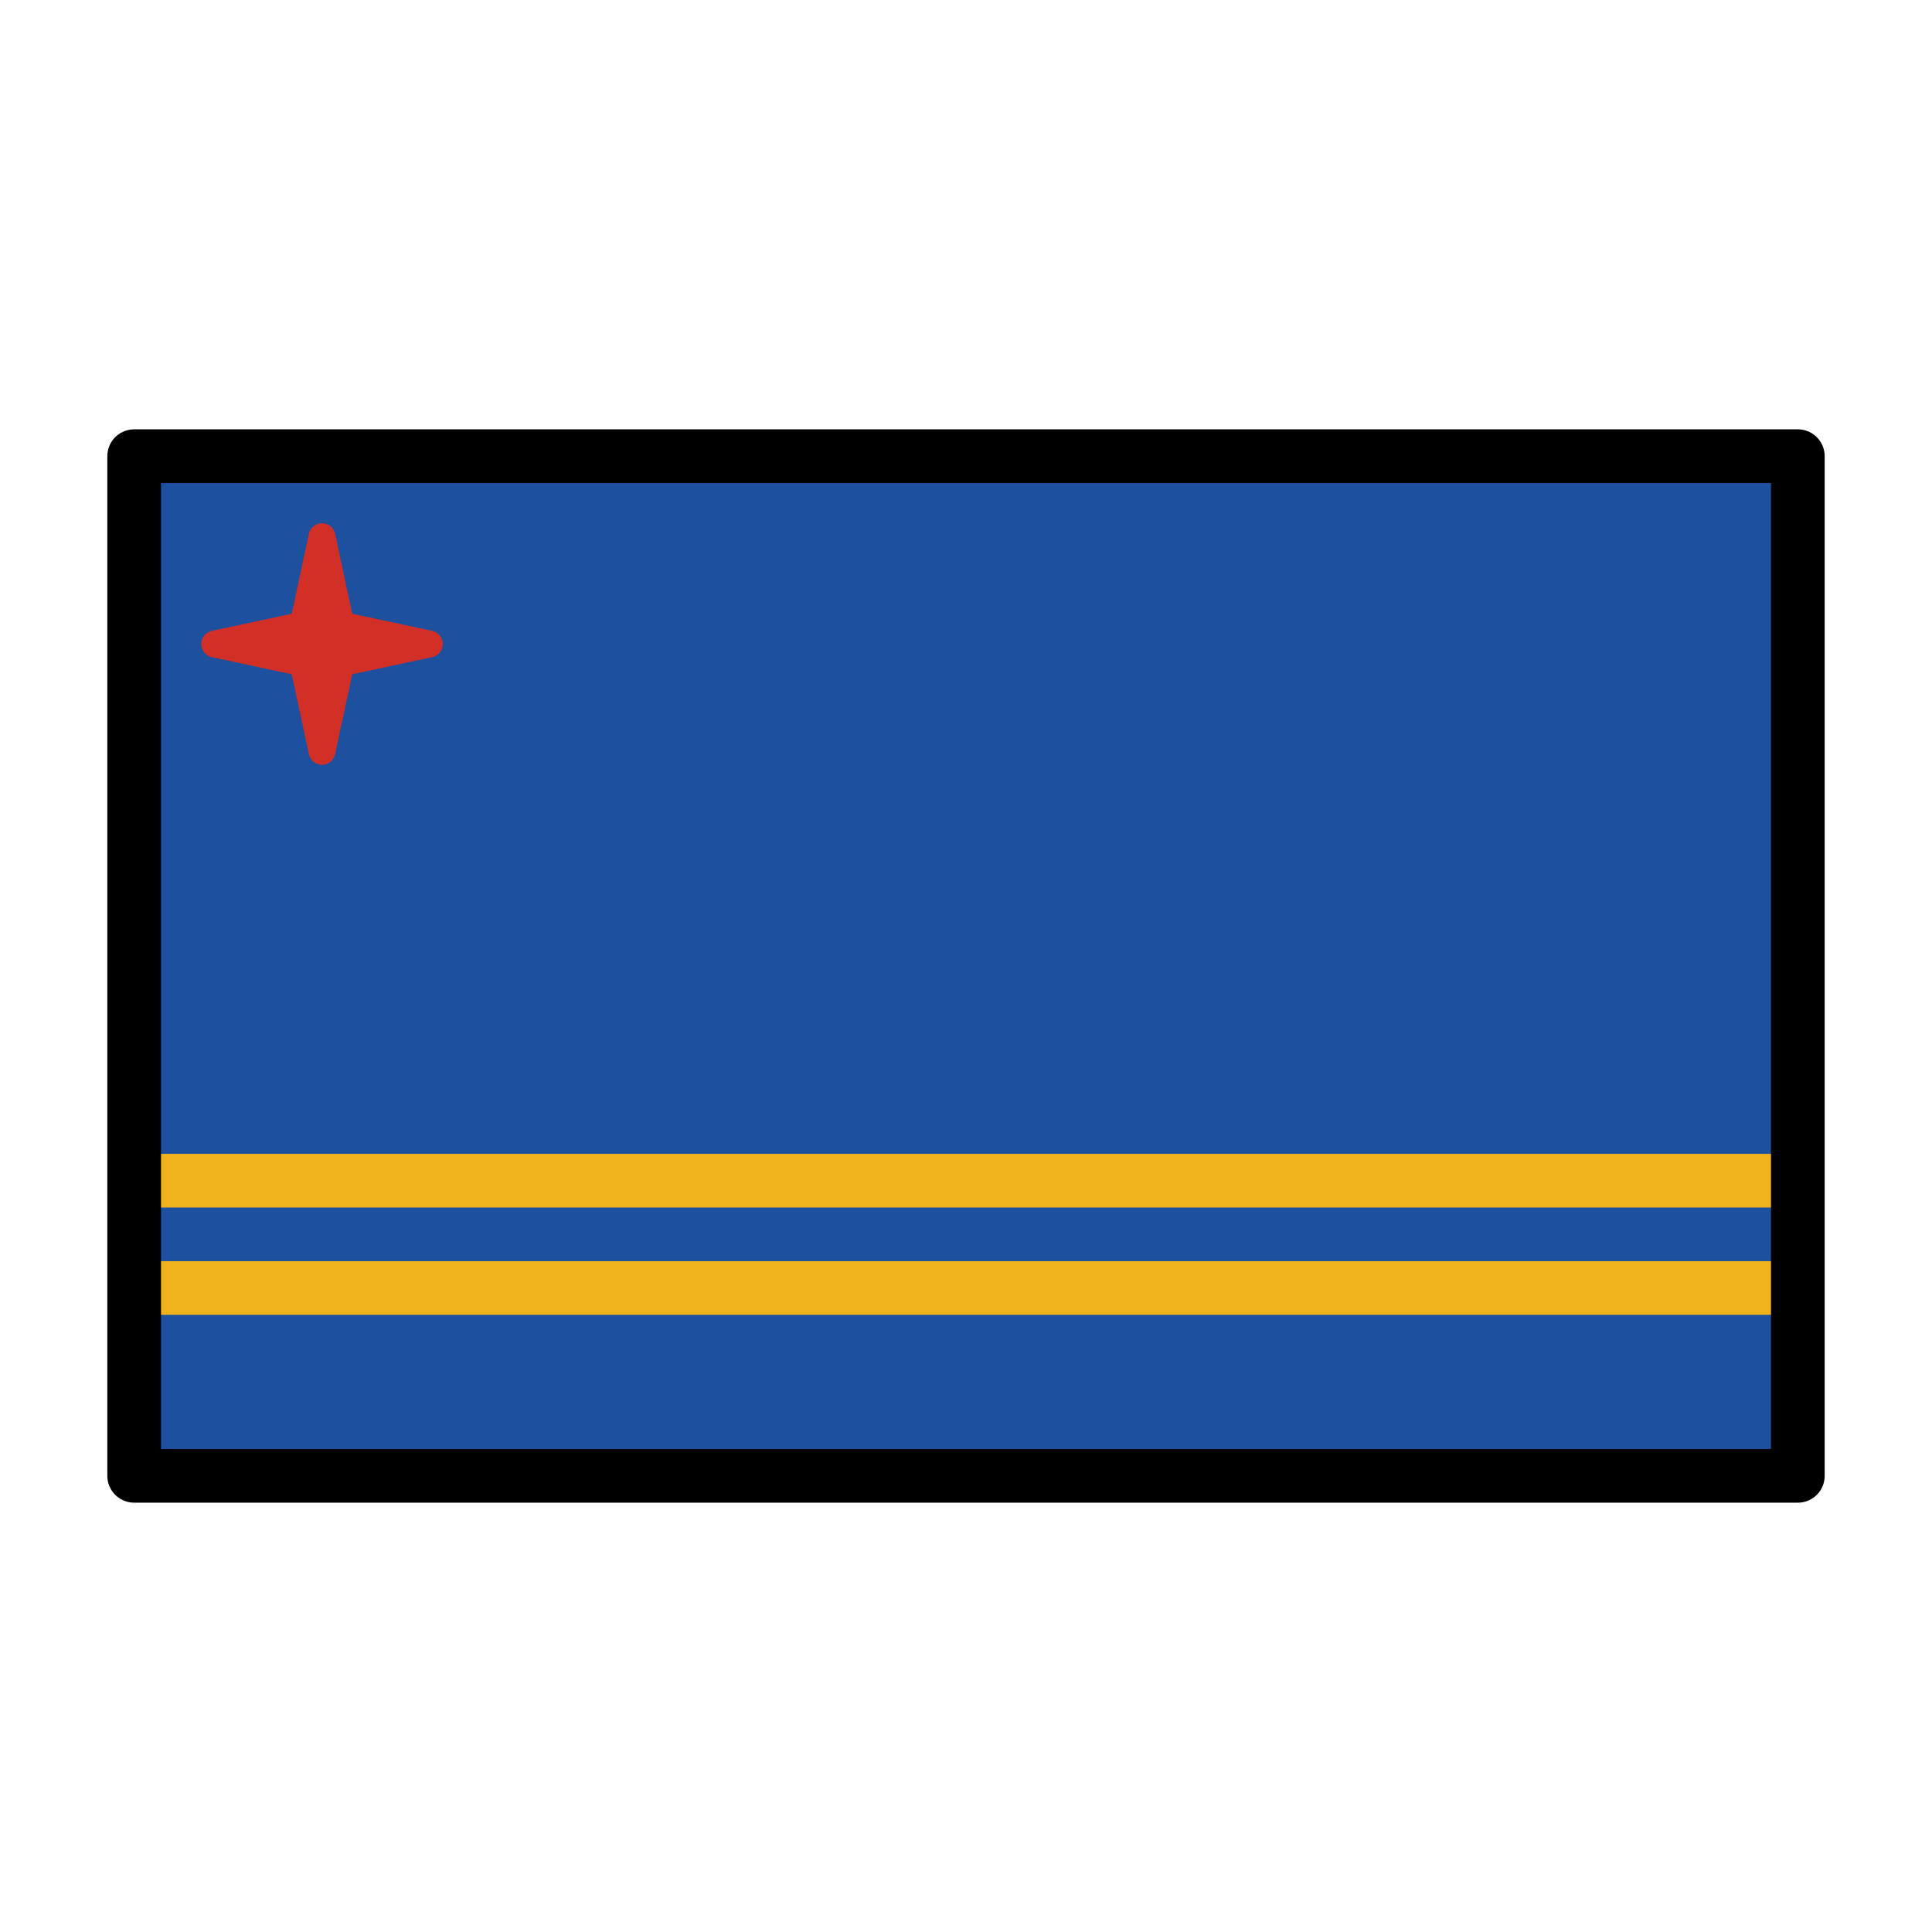
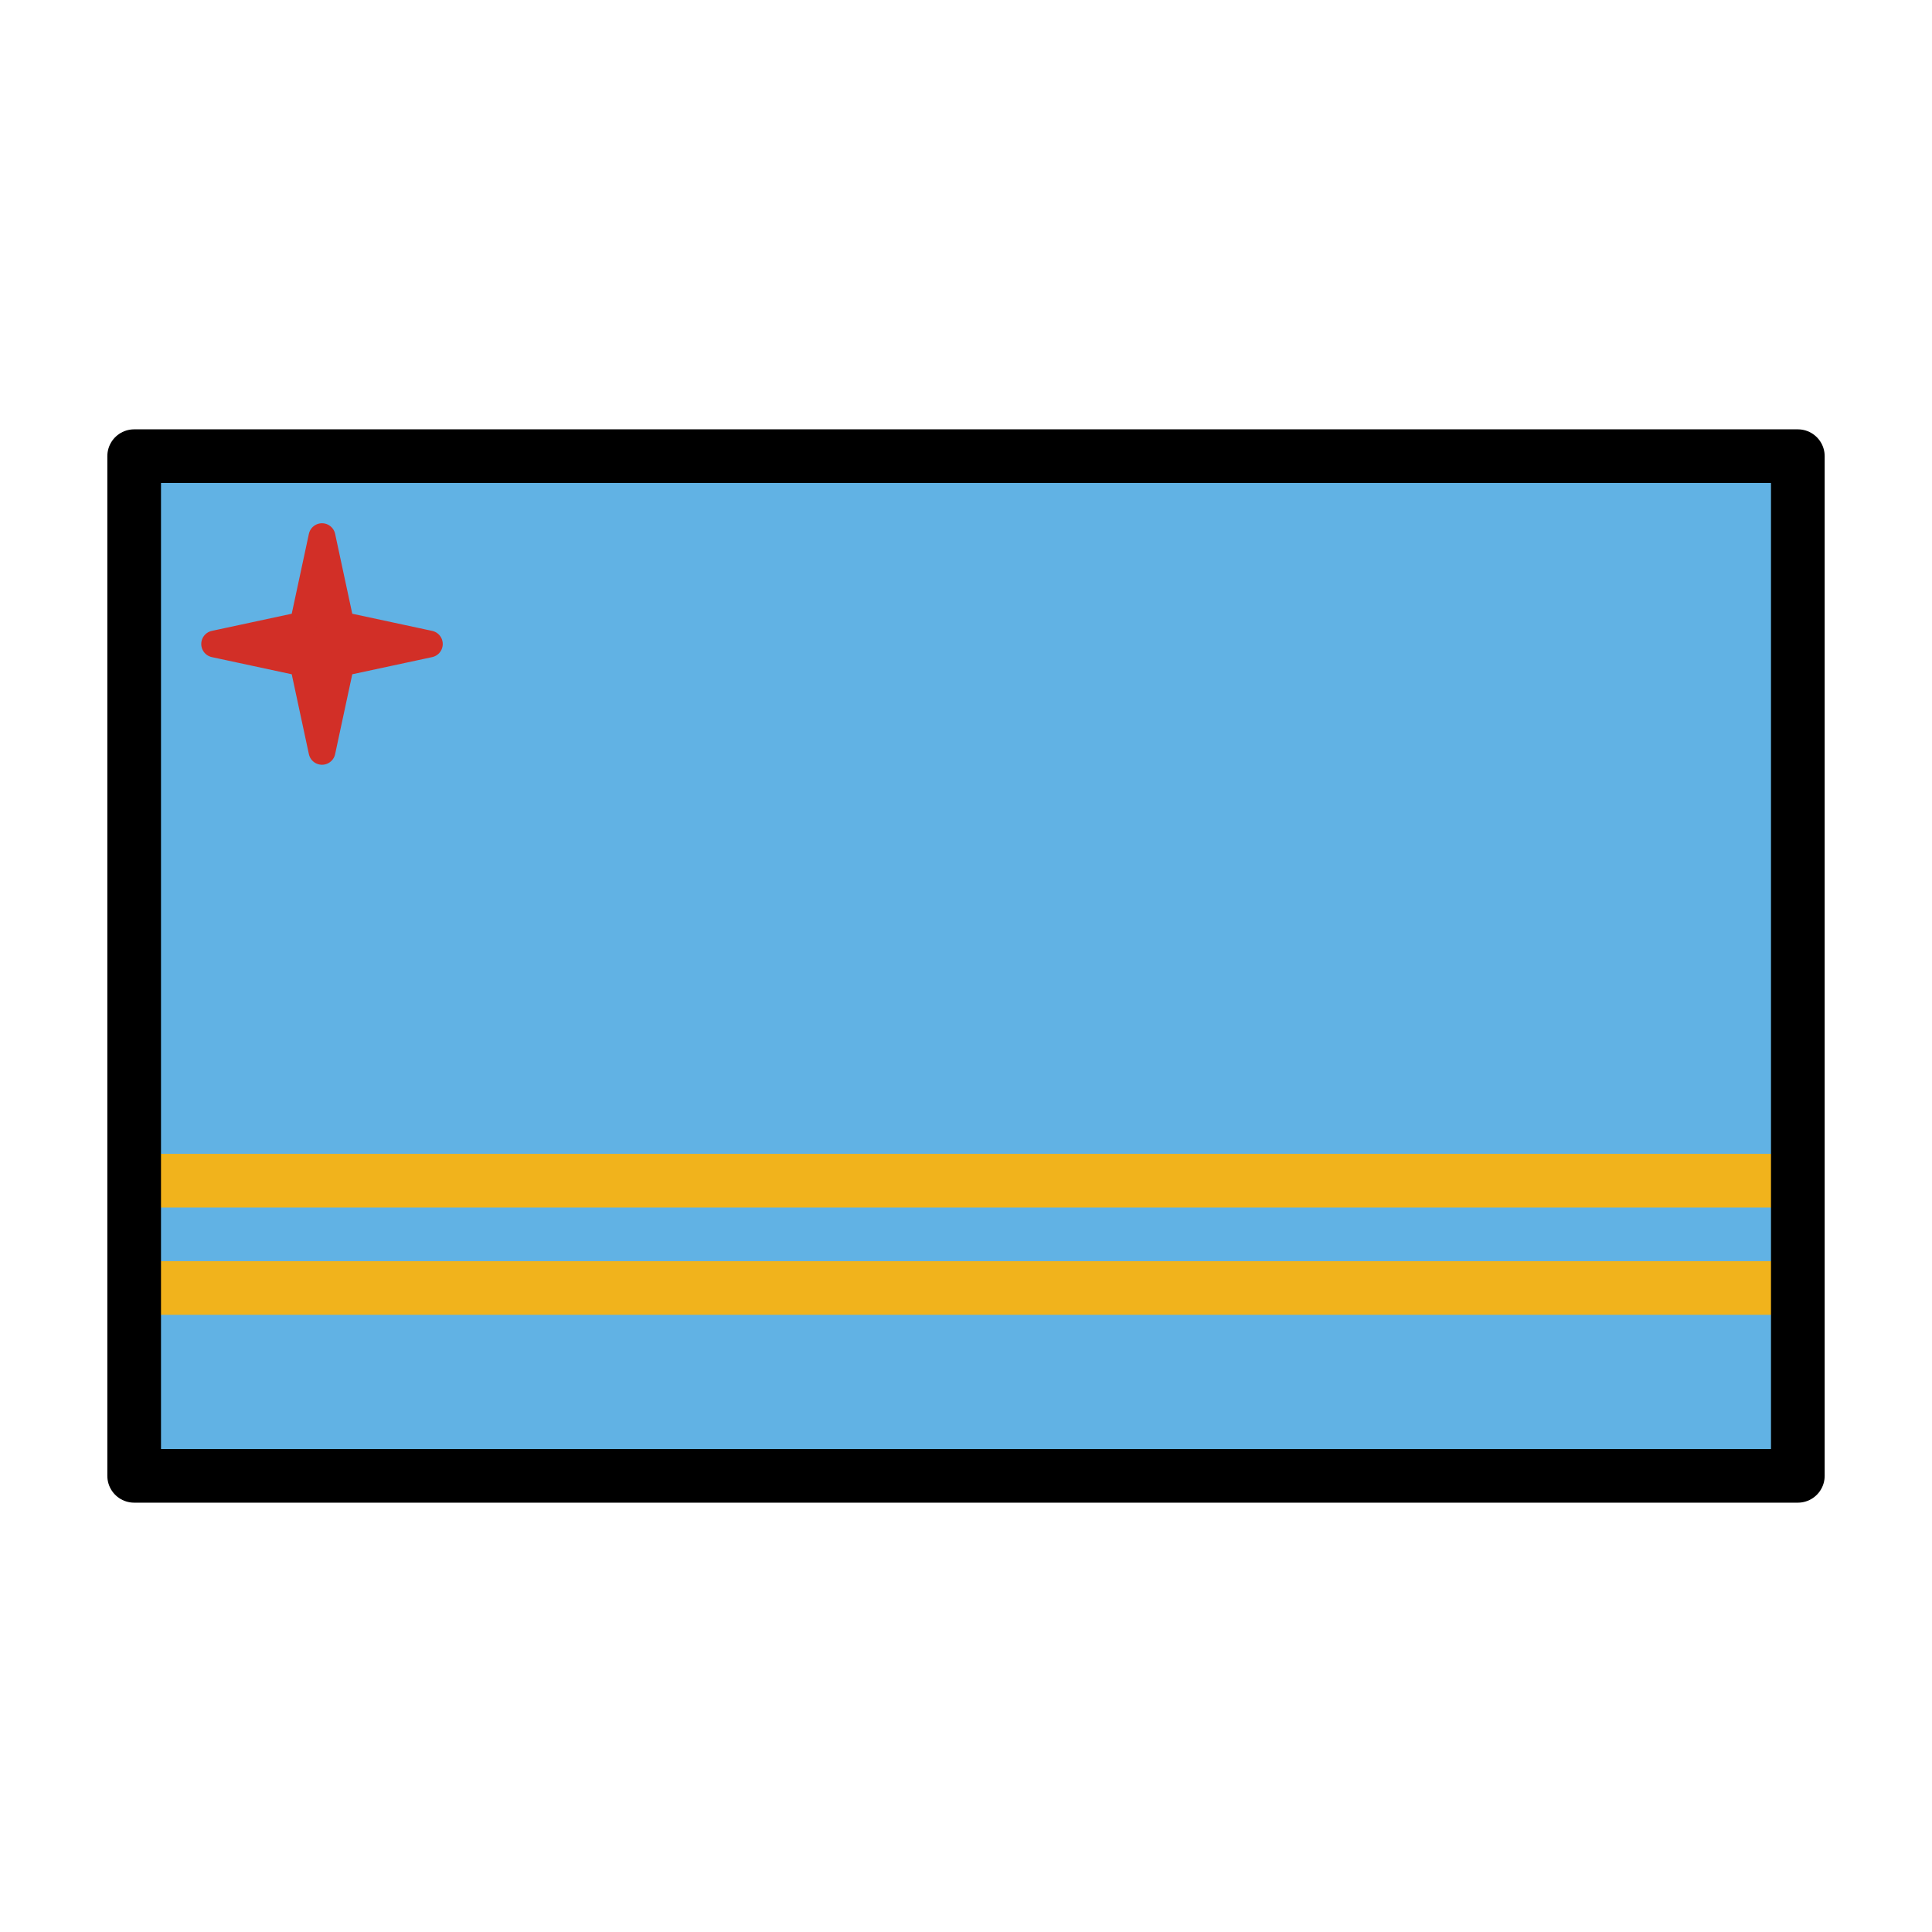
<svg xmlns="http://www.w3.org/2000/svg" id="emoji" viewBox="0 0 72 72">
  <g id="color">
-     <rect x="5" y="17" width="62" height="38" fill="#1e50a0" />
+     <rect x="5" y="17" width="62" height="38" fill="#61b2e4" />
    <rect x="5" y="47" width="62" height="2" fill="#f1b31c" />
    <rect x="5" y="43" width="62" height="2" fill="#f1b31c" />
    <polygon fill="#d22f27" stroke="#d22f27" stroke-linecap="round" stroke-linejoin="round" points="12.707 23.293 16 24 12.707 24.707 12 28 11.293 24.707 8 24 11.293 23.293 12 20 12.707 23.293" />
  </g>
  <g id="line">
    <rect x="5" y="17" width="62" height="38" fill="none" stroke="#000" stroke-linecap="round" stroke-linejoin="round" stroke-width="2" />
  </g>
</svg>
